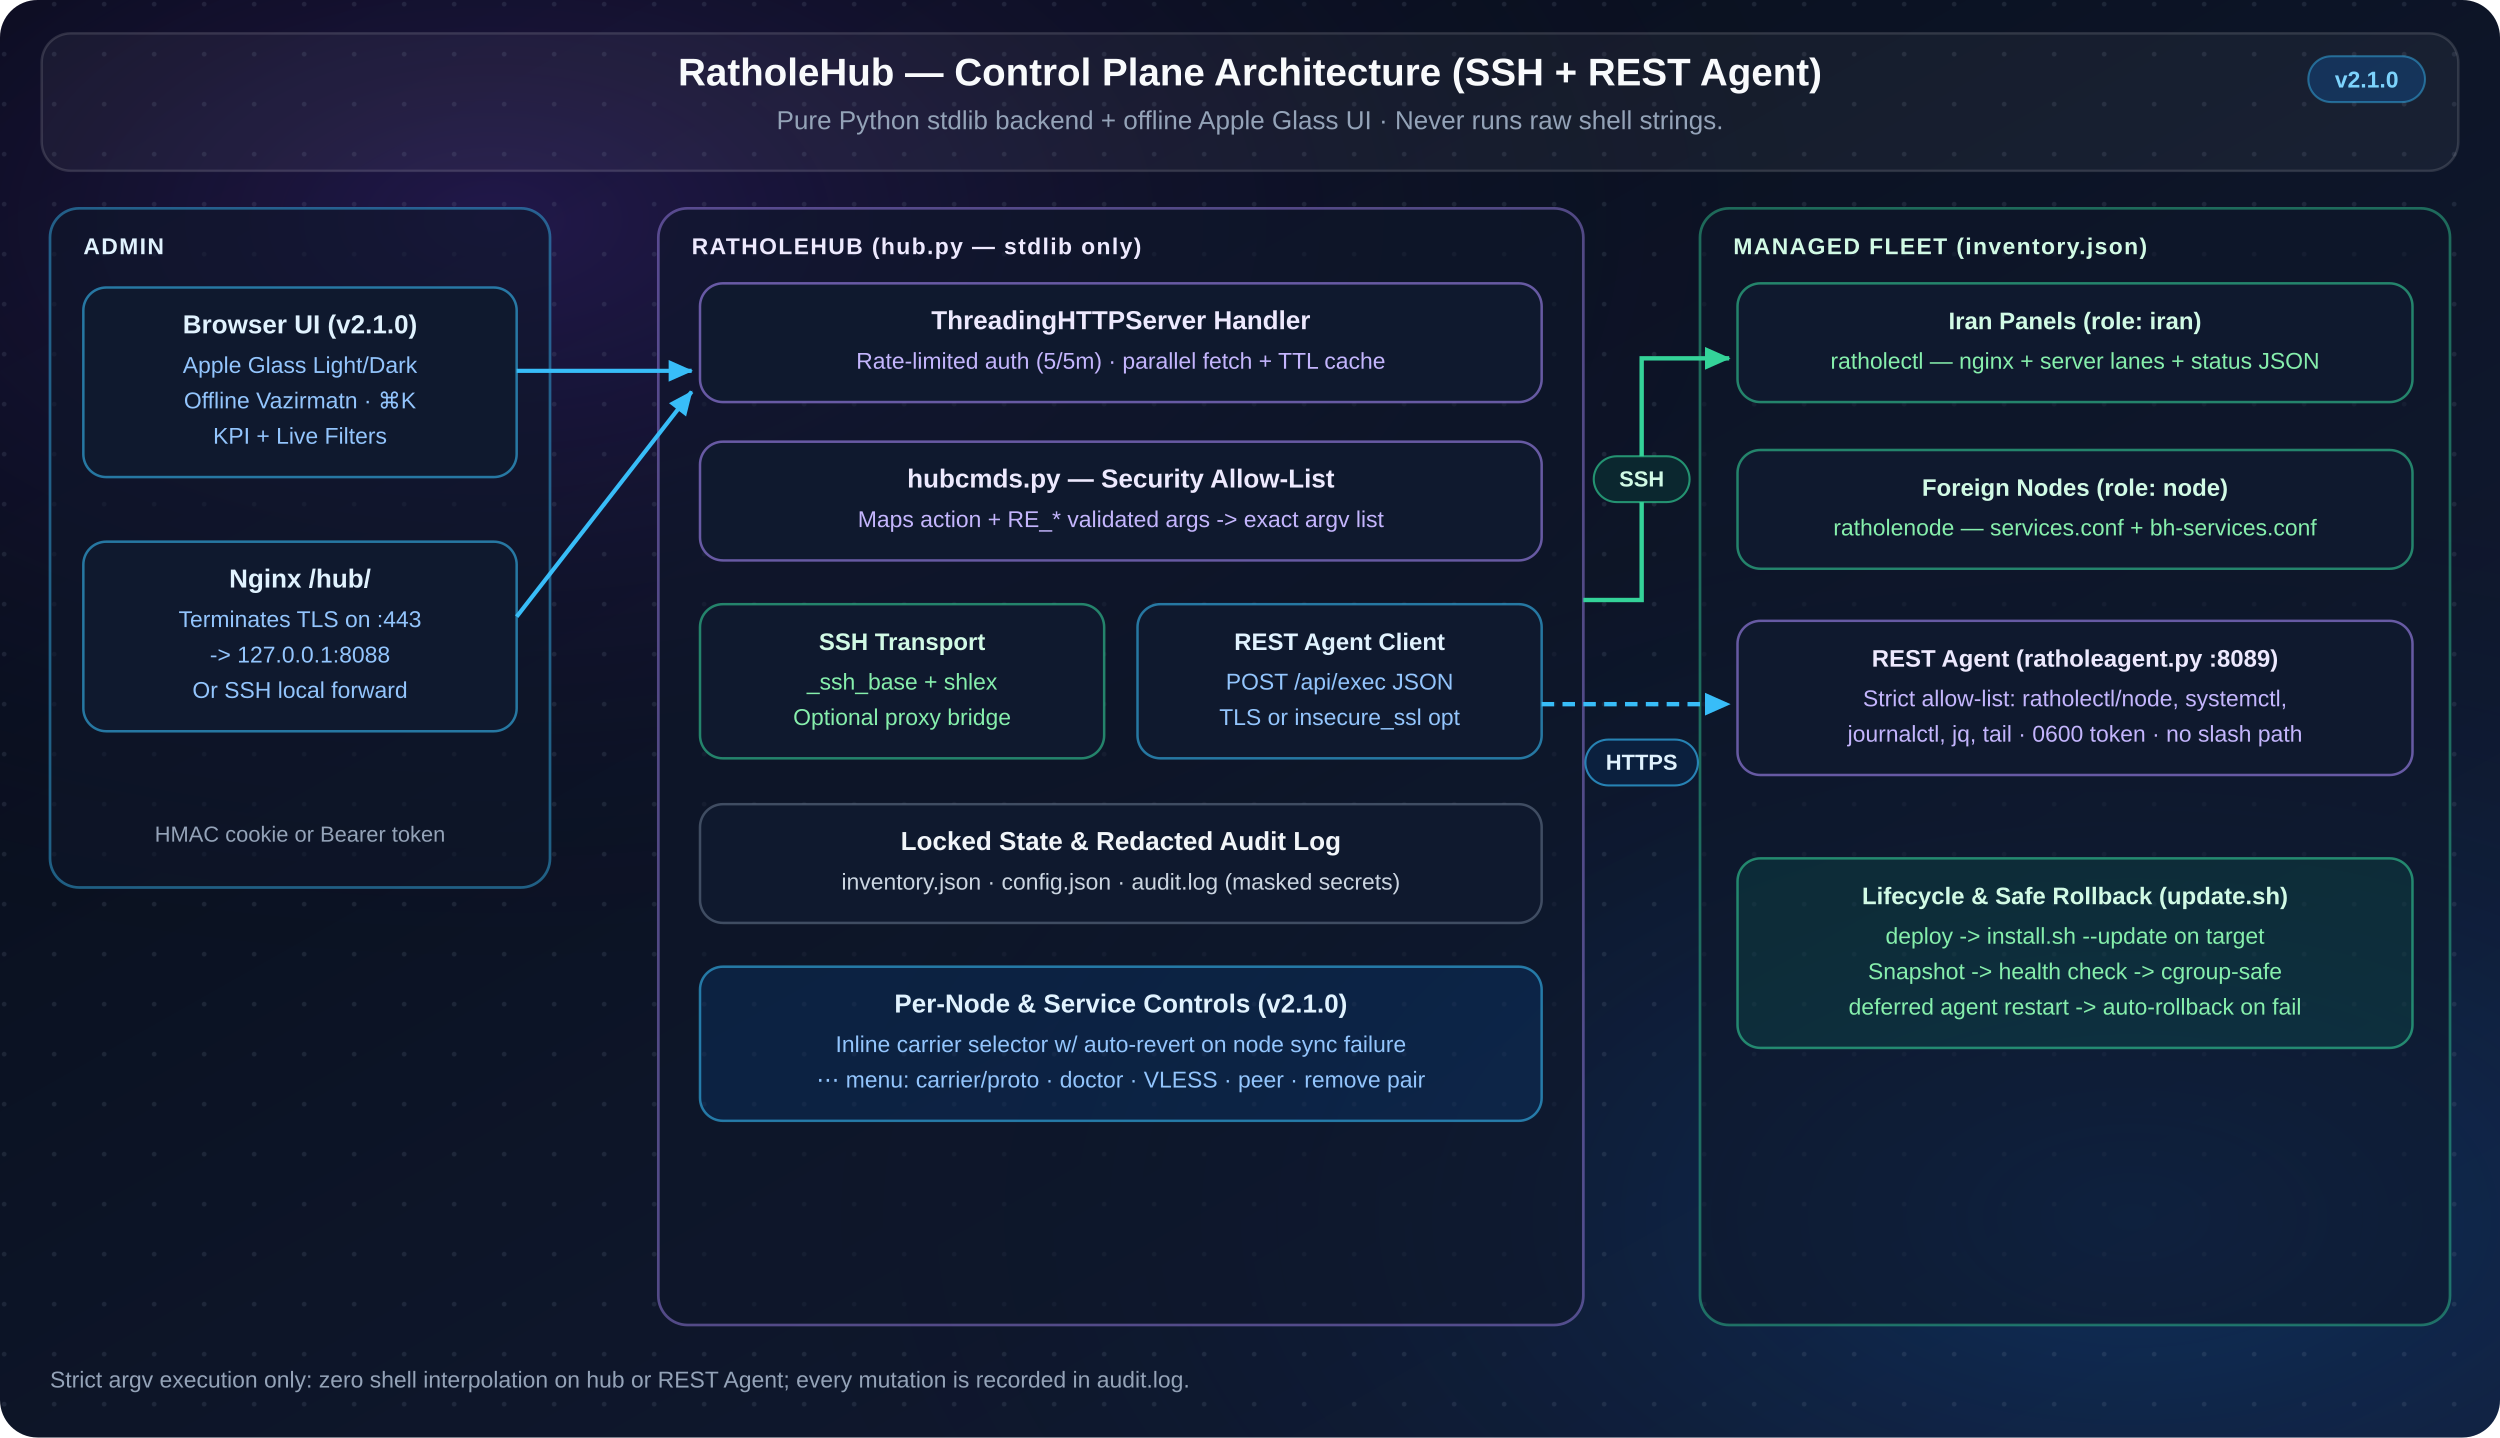
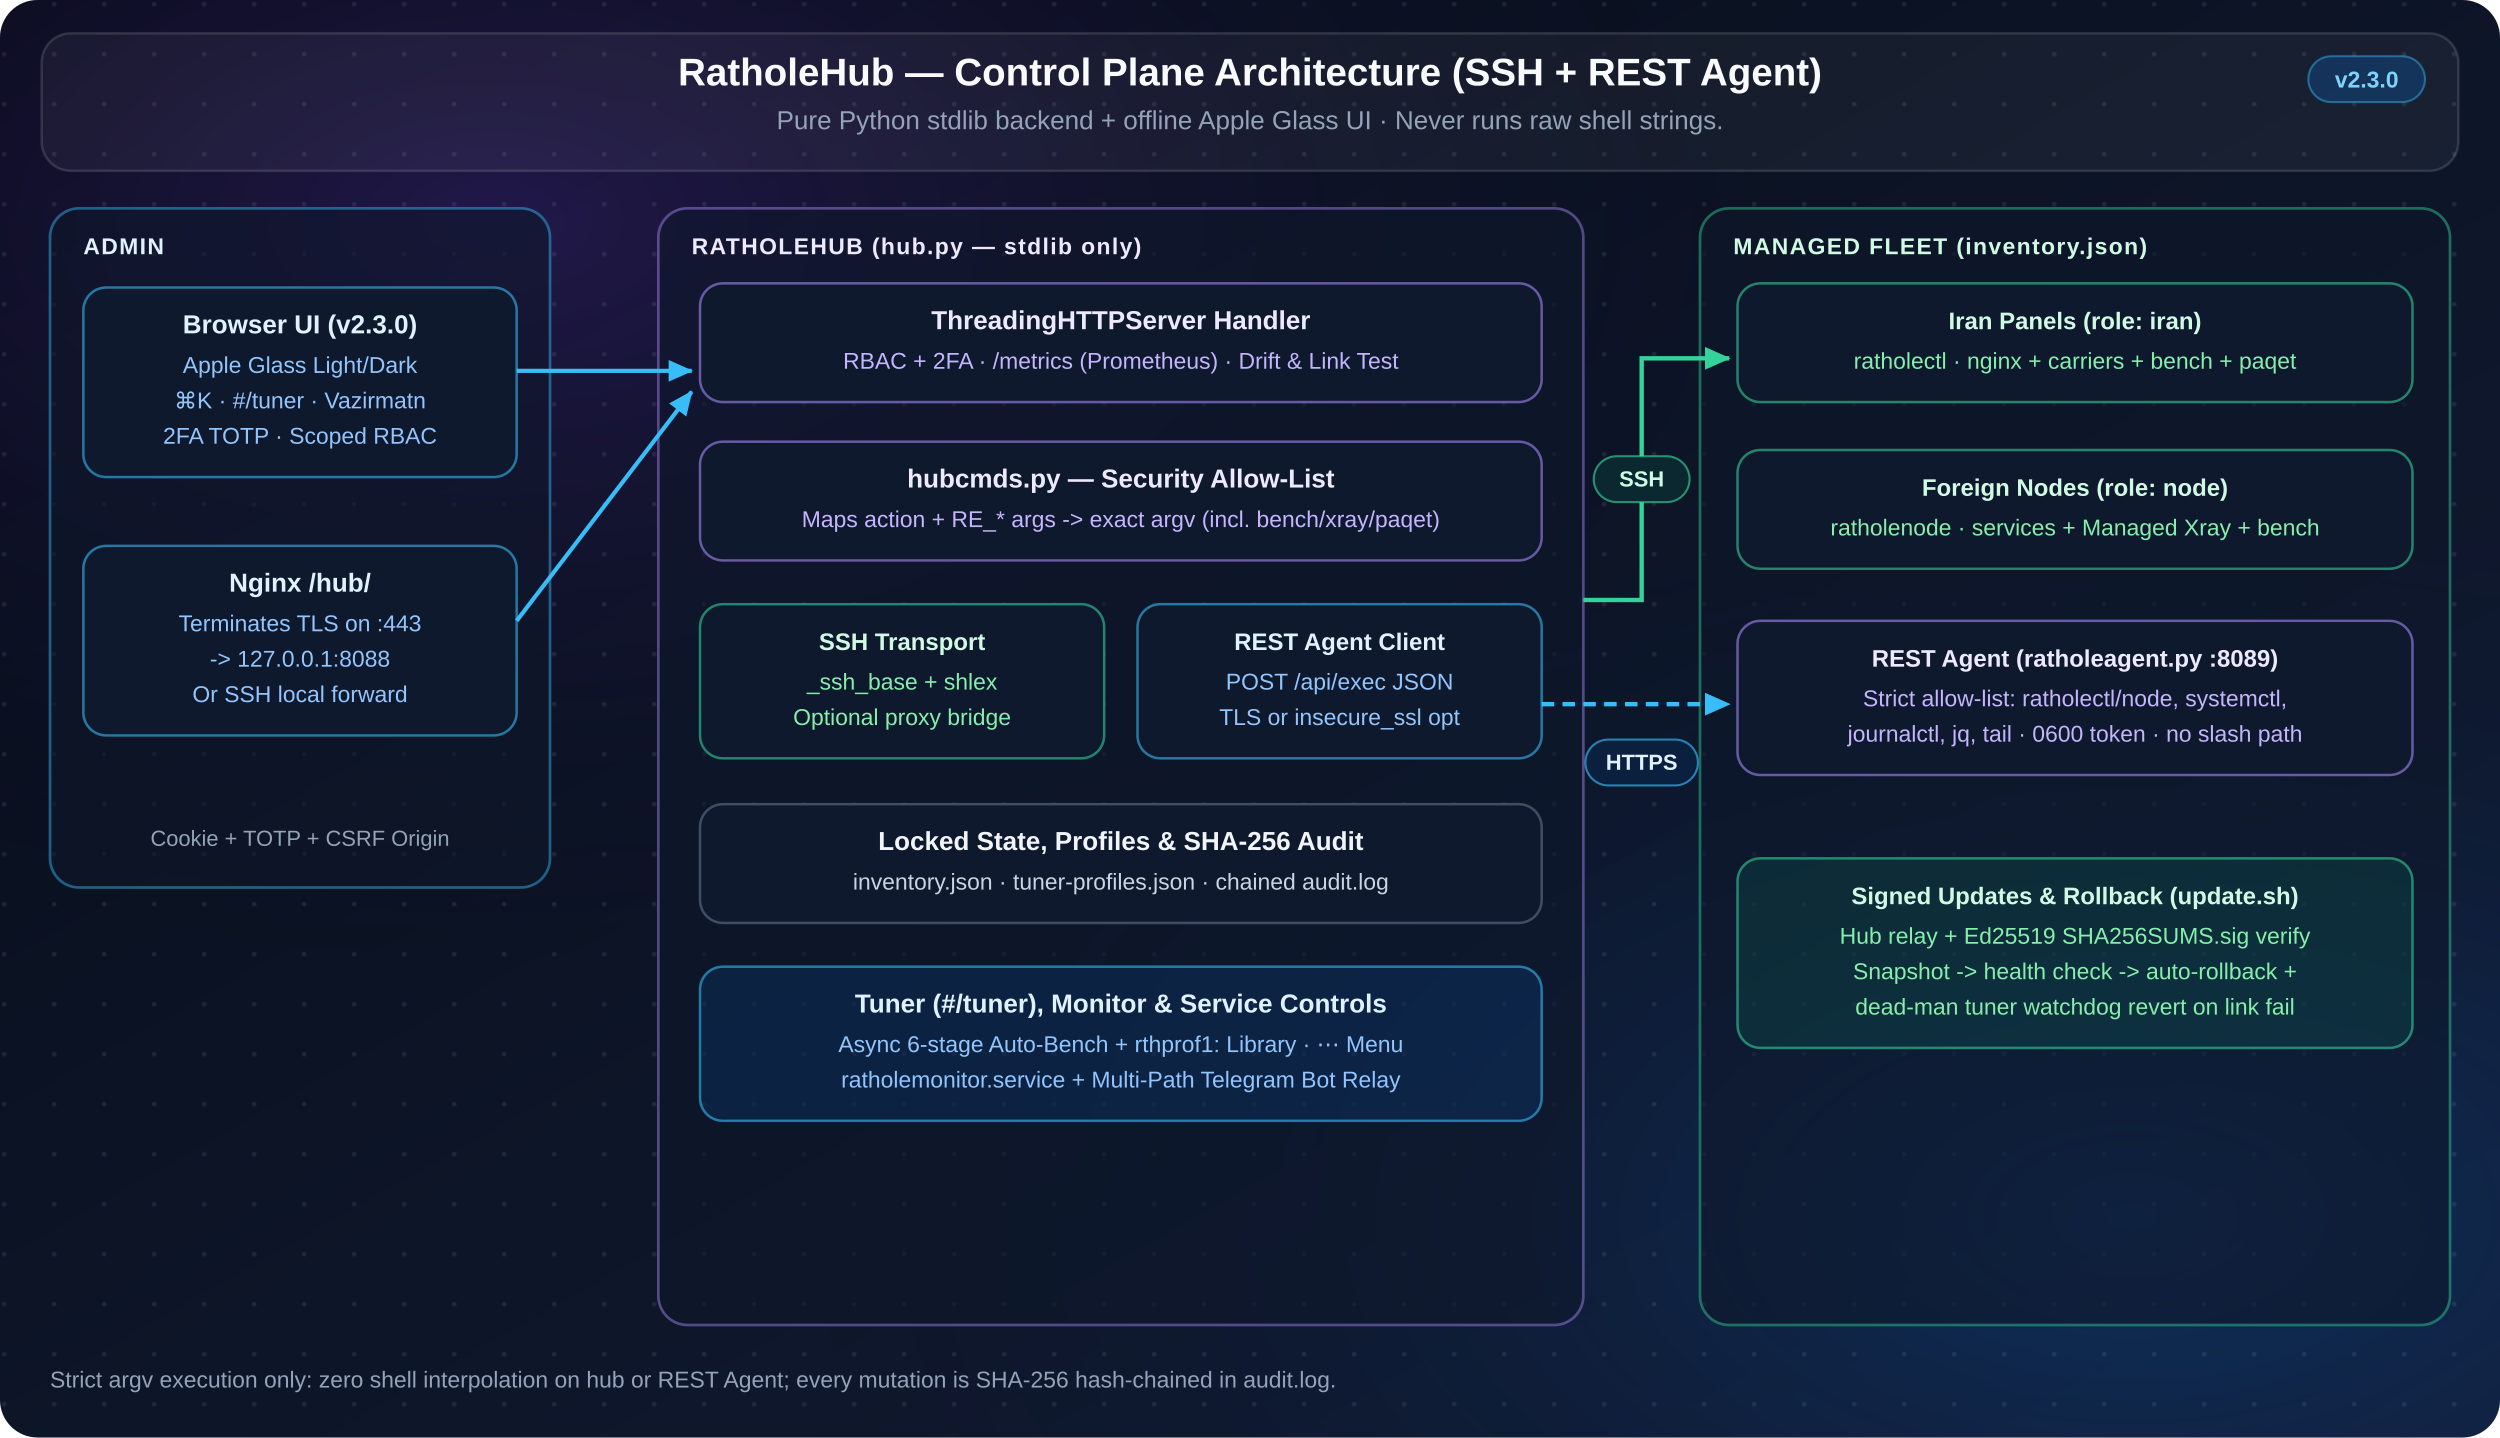
<svg xmlns="http://www.w3.org/2000/svg" viewBox="0 0 1200 690" width="1200" height="690" font-family="Segoe UI, system-ui, -apple-system, Arial, sans-serif">
  <defs>
    <linearGradient id="bgGrad" x1="0%" y1="0%" x2="100%" y2="100%">
      <stop offset="0%" stop-color="#060b16" />
      <stop offset="52%" stop-color="#0d1528" />
      <stop offset="100%" stop-color="#121c36" />
    </linearGradient>
    <radialGradient id="orbA" cx="20%" cy="15%" r="55%">
      <stop offset="0%" stop-color="rgba(124,58,237,0.22)" />
      <stop offset="100%" stop-color="rgba(0,0,0,0)" />
    </radialGradient>
    <radialGradient id="orbB" cx="85%" cy="85%" r="55%">
      <stop offset="0%" stop-color="rgba(10,132,255,0.20)" />
      <stop offset="100%" stop-color="rgba(0,0,0,0)" />
    </radialGradient>
    <pattern id="dotGrid" width="24" height="24" patternUnits="userSpaceOnUse">
      <circle cx="2" cy="2" r="1.15" fill="rgba(148,163,184,0.13)" />
    </pattern>
    <marker id="arr" viewBox="0 0 10 10" refX="8.5" refY="5" markerWidth="6.5" markerHeight="6.5" orient="auto">
      <path d="M0,1 L9,5 L0,9 z" fill="#38bdf8" />
    </marker>
    <marker id="arrV" viewBox="0 0 10 10" refX="8.5" refY="5" markerWidth="6.5" markerHeight="6.5" orient="auto">
      <path d="M0,1 L9,5 L0,9 z" fill="#a78bfa" />
    </marker>
    <marker id="arrG" viewBox="0 0 10 10" refX="8.5" refY="5" markerWidth="6.5" markerHeight="6.5" orient="auto">
      <path d="M0,1 L9,5 L0,9 z" fill="#34d399" />
    </marker>
    <marker id="arrR" viewBox="0 0 10 10" refX="8.5" refY="5" markerWidth="6.5" markerHeight="6.5" orient="auto">
      <path d="M0,1 L9,5 L0,9 z" fill="#fb7185" />
    </marker>
    <marker id="arrN" viewBox="0 0 10 10" refX="8.5" refY="5" markerWidth="6.5" markerHeight="6.5" orient="auto">
      <path d="M0,1 L9,5 L0,9 z" fill="#64748b" />
    </marker>
  </defs>
  <rect x="0" y="0" width="1200" height="690" rx="18" fill="url(#bgGrad)" />
  <rect x="0" y="0" width="1200" height="690" rx="18" fill="url(#orbA)" />
  <rect x="0" y="0" width="1200" height="690" rx="18" fill="url(#orbB)" />
  <rect x="0" y="0" width="1200" height="690" rx="18" fill="url(#dotGrid)" />
  <rect x="20" y="16" width="1160" height="66" rx="14" fill="rgba(255,255,255,0.05)" stroke="rgba(255,255,255,0.13)" stroke-width="1.2" />
  <text x="600.0" y="41" text-anchor="middle" fill="#f8fafc" font-size="18.5" font-weight="700">RatholeHub — Control Plane Architecture (SSH + REST Agent)</text>
  <text x="600.0" y="62" text-anchor="middle" fill="#94a3b8" font-size="12.5">Pure Python stdlib backend + offline Apple Glass UI · Never runs raw shell strings.</text>
  <rect x="1108" y="27" width="56" height="22" rx="11" fill="rgba(10,132,255,0.20)" stroke="rgba(56,189,248,0.45)" stroke-width="1" />
-   <text x="1136" y="42" text-anchor="middle" fill="#7dd3fc" font-size="11" font-weight="700">v2.1.0</text>
+   <text x="1136" y="42" text-anchor="middle" fill="#7dd3fc" font-size="11" font-weight="700">v2.3.0</text>
  <rect x="24" y="100" width="240" height="326" rx="14" fill="rgba(15,23,42,0.58)" stroke="#38bdf8" stroke-opacity="0.45" stroke-width="1.3" />
  <text x="40" y="122" font-size="11" font-weight="700" letter-spacing="0.06em" fill="#e0f2fe">ADMIN</text>
  <rect x="40" y="138" width="208" height="91" rx="11" fill="#0f192e" stroke="#38bdf8" stroke-opacity="0.58" stroke-width="1.2" />
-   <text x="144.0" y="160" text-anchor="middle" font-size="12.5" font-weight="700" fill="#e0f2fe">Browser UI (v2.1.0)</text>
+   <text x="144.0" y="160" text-anchor="middle" font-size="12.5" font-weight="700" fill="#e0f2fe">Browser UI (v2.3.0)</text>
  <text x="144.0" y="179" text-anchor="middle" font-size="11" fill="#93c5fd">Apple Glass Light/Dark</text>
-   <text x="144.0" y="196" text-anchor="middle" font-size="11" fill="#93c5fd">Offline Vazirmatn · ⌘K</text>
-   <text x="144.0" y="213" text-anchor="middle" font-size="11" fill="#93c5fd">KPI + Live Filters</text>
-   <rect x="40" y="260" width="208" height="91" rx="11" fill="#0f192e" stroke="#38bdf8" stroke-opacity="0.58" stroke-width="1.2" />
-   <text x="144.0" y="282" text-anchor="middle" font-size="12.5" font-weight="700" fill="#e0f2fe">Nginx /hub/</text>
-   <text x="144.0" y="301" text-anchor="middle" font-size="11" fill="#93c5fd">Terminates TLS on :443</text>
-   <text x="144.0" y="318" text-anchor="middle" font-size="11" fill="#93c5fd">-&gt; 127.0.0.1:8088</text>
-   <text x="144.0" y="335" text-anchor="middle" font-size="11" fill="#93c5fd">Or SSH local forward</text>
-   <text x="144" y="404" text-anchor="middle" font-size="10.5" font-weight="500" fill="#94a3b8">HMAC cookie or Bearer token</text>
+   <text x="144.0" y="196" text-anchor="middle" font-size="11" fill="#93c5fd">⌘K · #/tuner · Vazirmatn</text>
+   <text x="144.0" y="213" text-anchor="middle" font-size="11" fill="#93c5fd">2FA TOTP · Scoped RBAC</text>
+   <rect x="40" y="262" width="208" height="91" rx="11" fill="#0f192e" stroke="#38bdf8" stroke-opacity="0.58" stroke-width="1.2" />
+   <text x="144.0" y="284" text-anchor="middle" font-size="12.5" font-weight="700" fill="#e0f2fe">Nginx /hub/</text>
+   <text x="144.0" y="303" text-anchor="middle" font-size="11" fill="#93c5fd">Terminates TLS on :443</text>
+   <text x="144.0" y="320" text-anchor="middle" font-size="11" fill="#93c5fd">-&gt; 127.0.0.1:8088</text>
+   <text x="144.0" y="337" text-anchor="middle" font-size="11" fill="#93c5fd">Or SSH local forward</text>
+   <text x="144" y="406" text-anchor="middle" font-size="10.5" font-weight="500" fill="#94a3b8">Cookie + TOTP + CSRF Origin</text>
  <rect x="316" y="100" width="444" height="536" rx="14" fill="rgba(15,23,42,0.58)" stroke="#a78bfa" stroke-opacity="0.45" stroke-width="1.3" />
  <text x="332" y="122" font-size="11" font-weight="700" letter-spacing="0.06em" fill="#ede9fe">RATHOLEHUB (hub.py — stdlib only)</text>
  <rect x="336" y="136" width="404" height="57" rx="11" fill="#0f192e" stroke="#a78bfa" stroke-opacity="0.58" stroke-width="1.2" />
  <text x="538.0" y="158" text-anchor="middle" font-size="12.5" font-weight="700" fill="#ede9fe">ThreadingHTTPServer Handler</text>
-   <text x="538.0" y="177" text-anchor="middle" font-size="11" fill="#c4b5fd">Rate-limited auth (5/5m) · parallel fetch + TTL cache</text>
+   <text x="538.0" y="177" text-anchor="middle" font-size="11" fill="#c4b5fd">RBAC + 2FA · /metrics (Prometheus) · Drift &amp; Link Test</text>
  <rect x="336" y="212" width="404" height="57" rx="11" fill="#0f192e" stroke="#a78bfa" stroke-opacity="0.58" stroke-width="1.2" />
  <text x="538.0" y="234" text-anchor="middle" font-size="12.5" font-weight="700" fill="#ede9fe">hubcmds.py — Security Allow-List</text>
-   <text x="538.0" y="253" text-anchor="middle" font-size="11" fill="#c4b5fd">Maps action + RE_* validated args -&gt; exact argv list</text>
+   <text x="538.0" y="253" text-anchor="middle" font-size="11" fill="#c4b5fd">Maps action + RE_* args -&gt; exact argv (incl. bench/xray/paqet)</text>
  <rect x="336" y="290" width="194" height="74" rx="11" fill="#0f192e" stroke="#34d399" stroke-opacity="0.58" stroke-width="1.2" />
  <text x="433.0" y="312" text-anchor="middle" font-size="11.5" font-weight="700" fill="#d1fae5">SSH Transport</text>
  <text x="433.0" y="331" text-anchor="middle" font-size="11" fill="#86efac">_ssh_base + shlex</text>
  <text x="433.0" y="348" text-anchor="middle" font-size="11" fill="#86efac">Optional proxy bridge</text>
  <rect x="546" y="290" width="194" height="74" rx="11" fill="#0f192e" stroke="#38bdf8" stroke-opacity="0.58" stroke-width="1.2" />
  <text x="643.0" y="312" text-anchor="middle" font-size="11.5" font-weight="700" fill="#e0f2fe">REST Agent Client</text>
  <text x="643.0" y="331" text-anchor="middle" font-size="11" fill="#93c5fd">POST /api/exec JSON</text>
  <text x="643.0" y="348" text-anchor="middle" font-size="11" fill="#93c5fd">TLS or insecure_ssl opt</text>
  <rect x="336" y="386" width="404" height="57" rx="11" fill="#0f192e" stroke="#64748b" stroke-opacity="0.58" stroke-width="1.2" />
-   <text x="538.0" y="408" text-anchor="middle" font-size="12.5" font-weight="700" fill="#f1f5f9">Locked State &amp; Redacted Audit Log</text>
-   <text x="538.0" y="427" text-anchor="middle" font-size="11" fill="#cbd5e1">inventory.json · config.json · audit.log (masked secrets)</text>
+   <text x="538.0" y="408" text-anchor="middle" font-size="12.5" font-weight="700" fill="#f1f5f9">Locked State, Profiles &amp; SHA-256 Audit</text>
+   <text x="538.0" y="427" text-anchor="middle" font-size="11" fill="#cbd5e1">inventory.json · tuner-profiles.json · chained audit.log</text>
  <rect x="336" y="464" width="404" height="74" rx="11" fill="rgba(10,132,255,0.12)" stroke="#38bdf8" stroke-opacity="0.58" stroke-width="1.2" />
-   <text x="538.0" y="486" text-anchor="middle" font-size="12.5" font-weight="700" fill="#e0f2fe">Per-Node &amp; Service Controls (v2.1.0)</text>
-   <text x="538.0" y="505" text-anchor="middle" font-size="11" fill="#93c5fd">Inline carrier selector w/ auto-revert on node sync failure</text>
-   <text x="538.0" y="522" text-anchor="middle" font-size="11" fill="#93c5fd">⋯ menu: carrier/proto · doctor · VLESS · peer · remove pair</text>
+   <text x="538.0" y="486" text-anchor="middle" font-size="12.5" font-weight="700" fill="#e0f2fe">Tuner (#/tuner), Monitor &amp; Service Controls</text>
+   <text x="538.0" y="505" text-anchor="middle" font-size="11" fill="#93c5fd">Async 6-stage Auto-Bench + rthprof1: Library · ⋯ Menu</text>
+   <text x="538.0" y="522" text-anchor="middle" font-size="11" fill="#93c5fd">ratholemonitor.service + Multi-Path Telegram Bot Relay</text>
  <rect x="816" y="100" width="360" height="536" rx="14" fill="rgba(15,23,42,0.58)" stroke="#34d399" stroke-opacity="0.45" stroke-width="1.3" />
  <text x="832" y="122" font-size="11" font-weight="700" letter-spacing="0.06em" fill="#d1fae5">MANAGED FLEET (inventory.json)</text>
  <rect x="834" y="136" width="324" height="57" rx="11" fill="#0f192e" stroke="#34d399" stroke-opacity="0.58" stroke-width="1.2" />
  <text x="996.0" y="158" text-anchor="middle" font-size="11.5" font-weight="700" fill="#d1fae5">Iran Panels (role: iran)</text>
-   <text x="996.0" y="177" text-anchor="middle" font-size="11" fill="#86efac">ratholectl — nginx + server lanes + status JSON</text>
+   <text x="996.0" y="177" text-anchor="middle" font-size="11" fill="#86efac">ratholectl · nginx + carriers + bench + paqet</text>
  <rect x="834" y="216" width="324" height="57" rx="11" fill="#0f192e" stroke="#34d399" stroke-opacity="0.58" stroke-width="1.2" />
  <text x="996.0" y="238" text-anchor="middle" font-size="11.5" font-weight="700" fill="#d1fae5">Foreign Nodes (role: node)</text>
-   <text x="996.0" y="257" text-anchor="middle" font-size="11" fill="#86efac">ratholenode — services.conf + bh-services.conf</text>
+   <text x="996.0" y="257" text-anchor="middle" font-size="11" fill="#86efac">ratholenode · services + Managed Xray + bench</text>
  <rect x="834" y="298" width="324" height="74" rx="11" fill="#0f192e" stroke="#a78bfa" stroke-opacity="0.58" stroke-width="1.2" />
  <text x="996.0" y="320" text-anchor="middle" font-size="11.5" font-weight="700" fill="#ede9fe">REST Agent (ratholeagent.py :8089)</text>
  <text x="996.0" y="339" text-anchor="middle" font-size="11" fill="#c4b5fd">Strict allow-list: ratholectl/node, systemctl,</text>
  <text x="996.0" y="356" text-anchor="middle" font-size="11" fill="#c4b5fd">journalctl, jq, tail · 0600 token · no slash path</text>
  <rect x="834" y="412" width="324" height="91" rx="11" fill="rgba(16,185,129,0.12)" stroke="#34d399" stroke-opacity="0.58" stroke-width="1.2" />
-   <text x="996.0" y="434" text-anchor="middle" font-size="11.5" font-weight="700" fill="#d1fae5">Lifecycle &amp; Safe Rollback (update.sh)</text>
-   <text x="996.0" y="453" text-anchor="middle" font-size="11" fill="#86efac">deploy -&gt; install.sh --update on target</text>
-   <text x="996.0" y="470" text-anchor="middle" font-size="11" fill="#86efac">Snapshot -&gt; health check -&gt; cgroup-safe</text>
-   <text x="996.0" y="487" text-anchor="middle" font-size="11" fill="#86efac">deferred agent restart -&gt; auto-rollback on fail</text>
+   <text x="996.0" y="434" text-anchor="middle" font-size="11.5" font-weight="700" fill="#d1fae5">Signed Updates &amp; Rollback (update.sh)</text>
+   <text x="996.0" y="453" text-anchor="middle" font-size="11" fill="#86efac">Hub relay + Ed25519 SHA256SUMS.sig verify</text>
+   <text x="996.0" y="470" text-anchor="middle" font-size="11" fill="#86efac">Snapshot -&gt; health check -&gt; auto-rollback +</text>
+   <text x="996.0" y="487" text-anchor="middle" font-size="11" fill="#86efac">dead-man tuner watchdog revert on link fail</text>
  <line x1="248" y1="178" x2="332" y2="178" stroke="#38bdf8" stroke-width="2.0" marker-end="url(#arr)" />
-   <line x1="248" y1="296" x2="332" y2="188" stroke="#38bdf8" stroke-width="2.0" marker-end="url(#arr)" />
+   <line x1="248" y1="298" x2="332" y2="188" stroke="#38bdf8" stroke-width="2.0" marker-end="url(#arr)" />
  <path d="M 760 288 L 788 288 L 788 172 L 830 172" fill="none" stroke="#34d399" stroke-width="2.1" marker-end="url(#arrG)" />
  <rect x="765.0" y="219.0" width="46" height="22" rx="11.0" fill="#0b1324" stroke="#34d399" stroke-opacity="0.65" stroke-width="1" />
  <rect x="765.0" y="219.0" width="46" height="22" rx="11.0" fill="rgba(16,185,129,0.12)" />
  <text x="788" y="233.5" text-anchor="middle" font-size="10.5" font-weight="700" fill="#d1fae5">SSH</text>
  <line x1="740" y1="338" x2="830" y2="338" stroke="#38bdf8" stroke-width="2.1" stroke-dasharray="6 4" marker-end="url(#arr)" />
  <rect x="761.0" y="355.0" width="54" height="22" rx="11.0" fill="#0b1324" stroke="#38bdf8" stroke-opacity="0.65" stroke-width="1" />
  <rect x="761.0" y="355.0" width="54" height="22" rx="11.0" fill="rgba(10,132,255,0.12)" />
  <text x="788" y="369.5" text-anchor="middle" font-size="10.5" font-weight="700" fill="#e0f2fe">HTTPS</text>
-   <text x="24" y="666" text-anchor="start" font-size="11" font-weight="500" fill="#94a3b8">Strict argv execution only: zero shell interpolation on hub or REST Agent; every mutation is recorded in audit.log.</text>
+   <text x="24" y="666" text-anchor="start" font-size="11" font-weight="500" fill="#94a3b8">Strict argv execution only: zero shell interpolation on hub or REST Agent; every mutation is SHA-256 hash-chained in audit.log.</text>
</svg>
